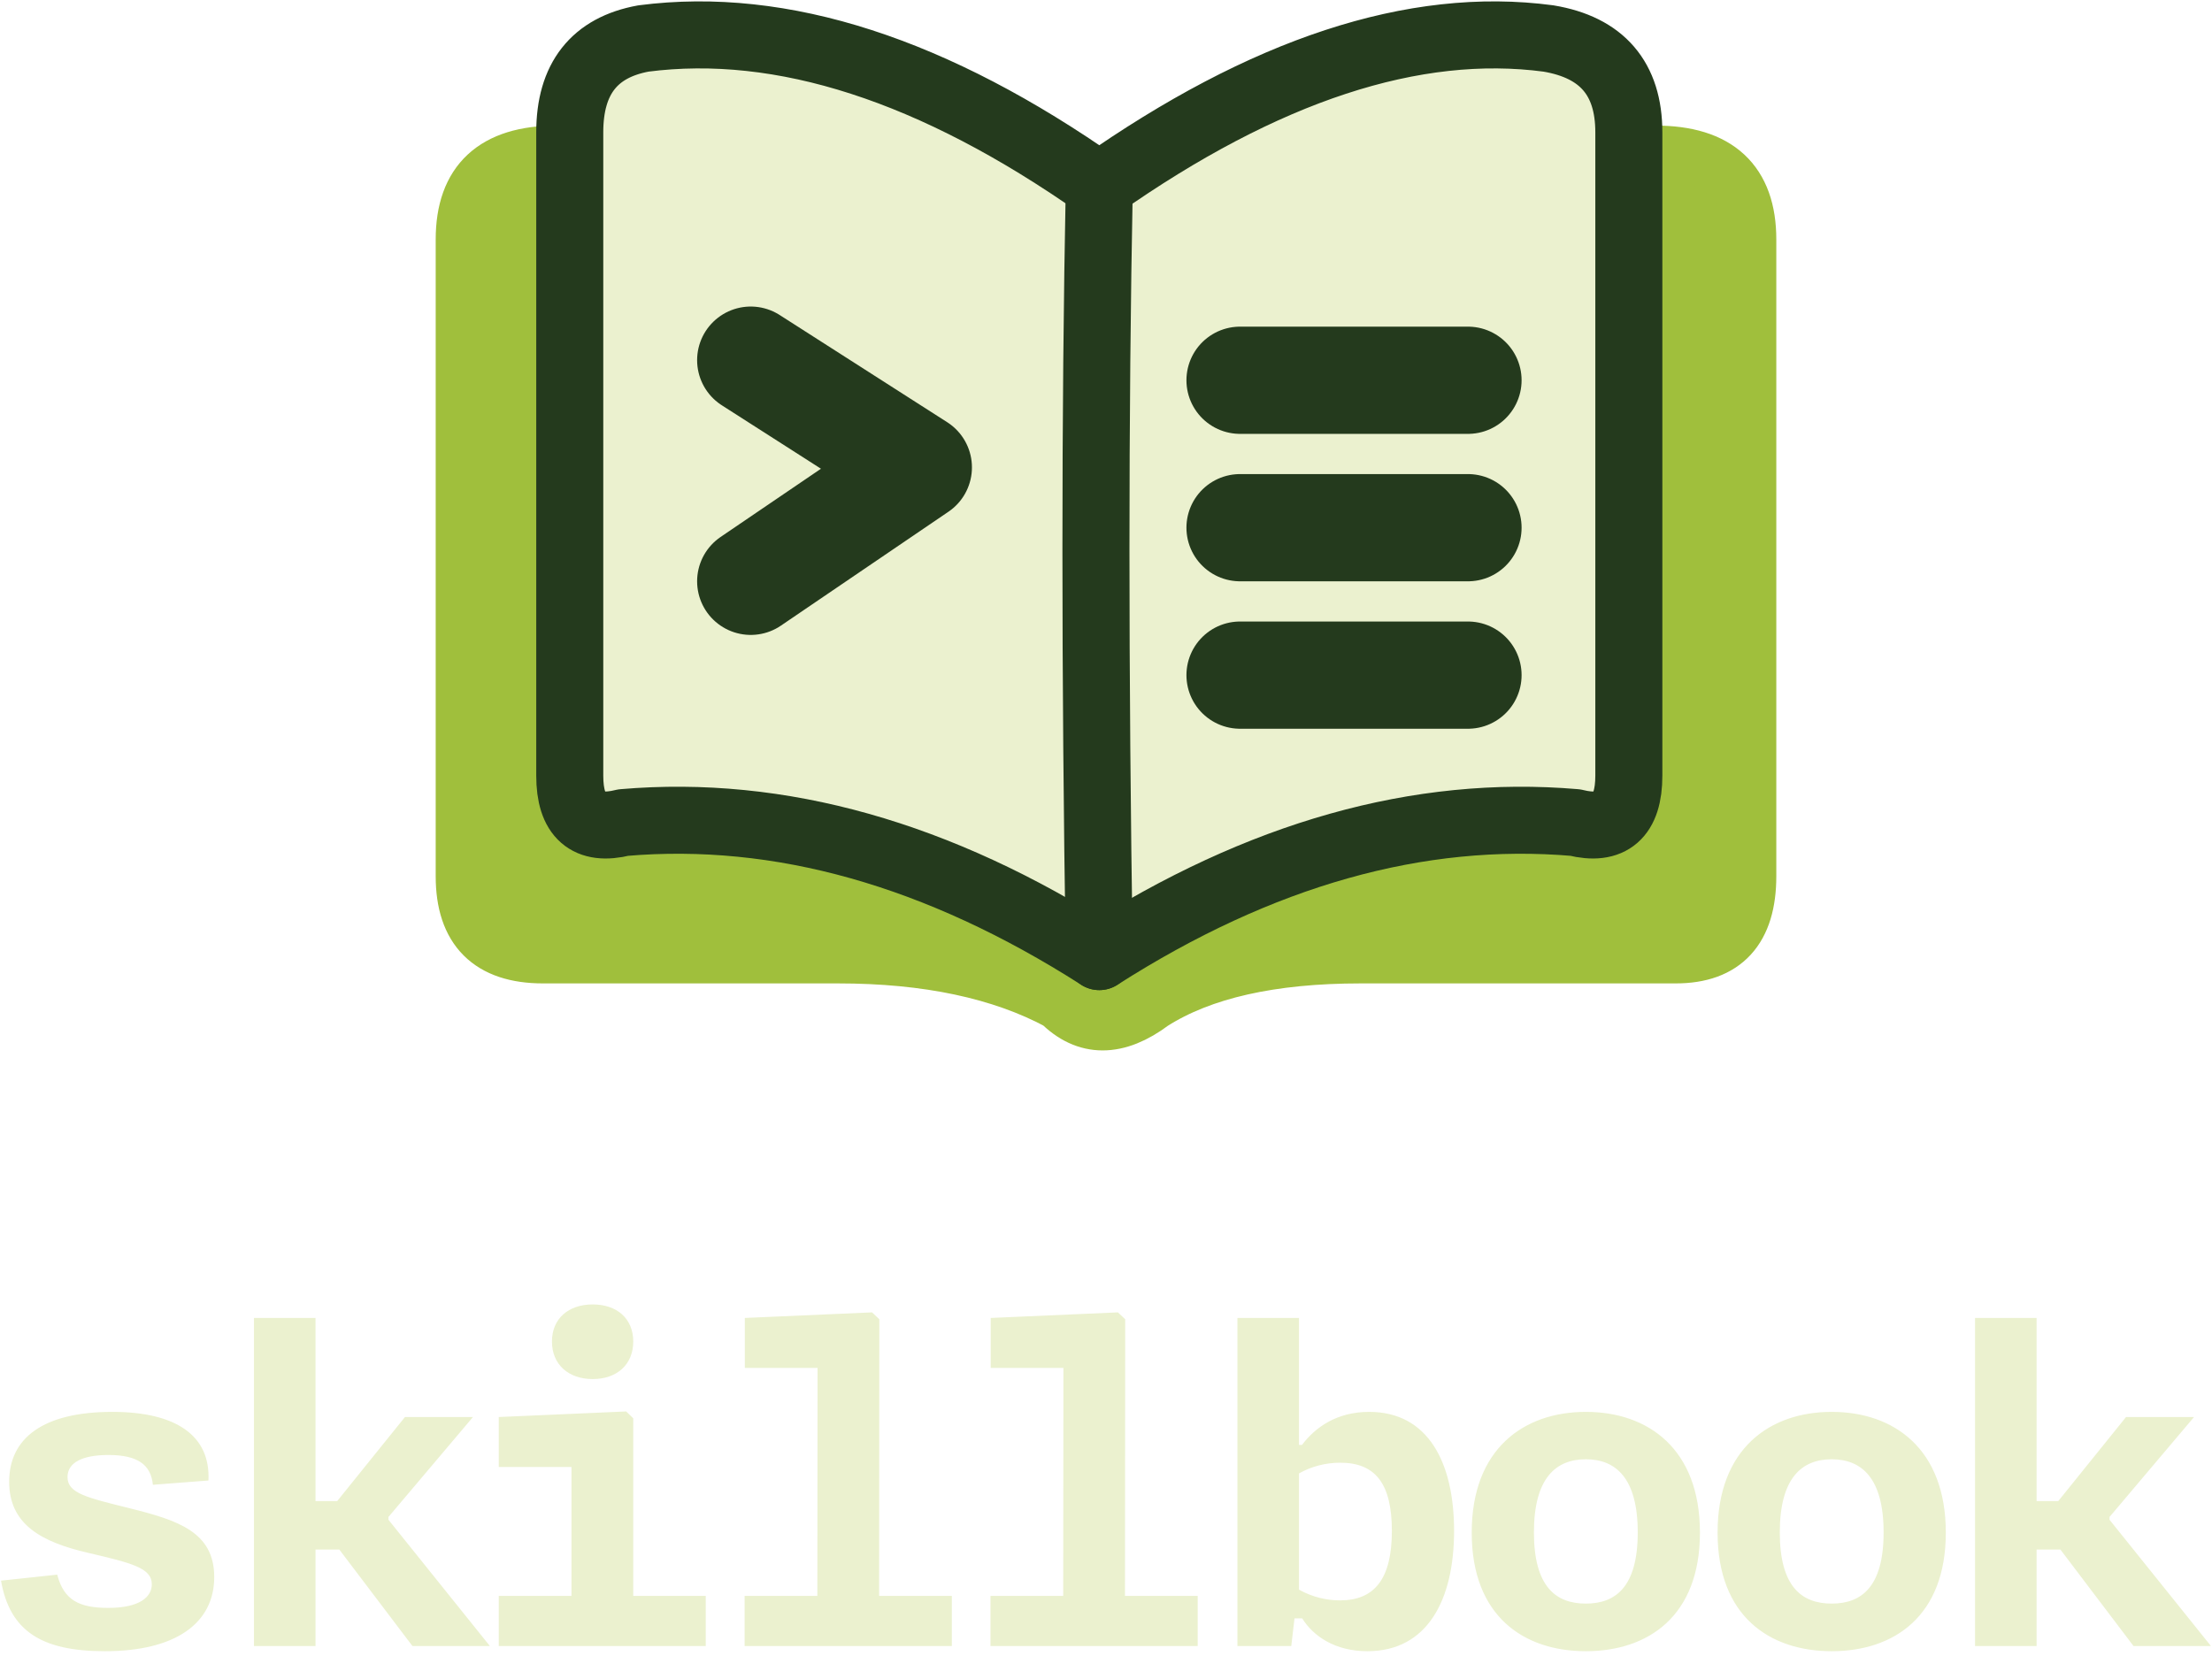
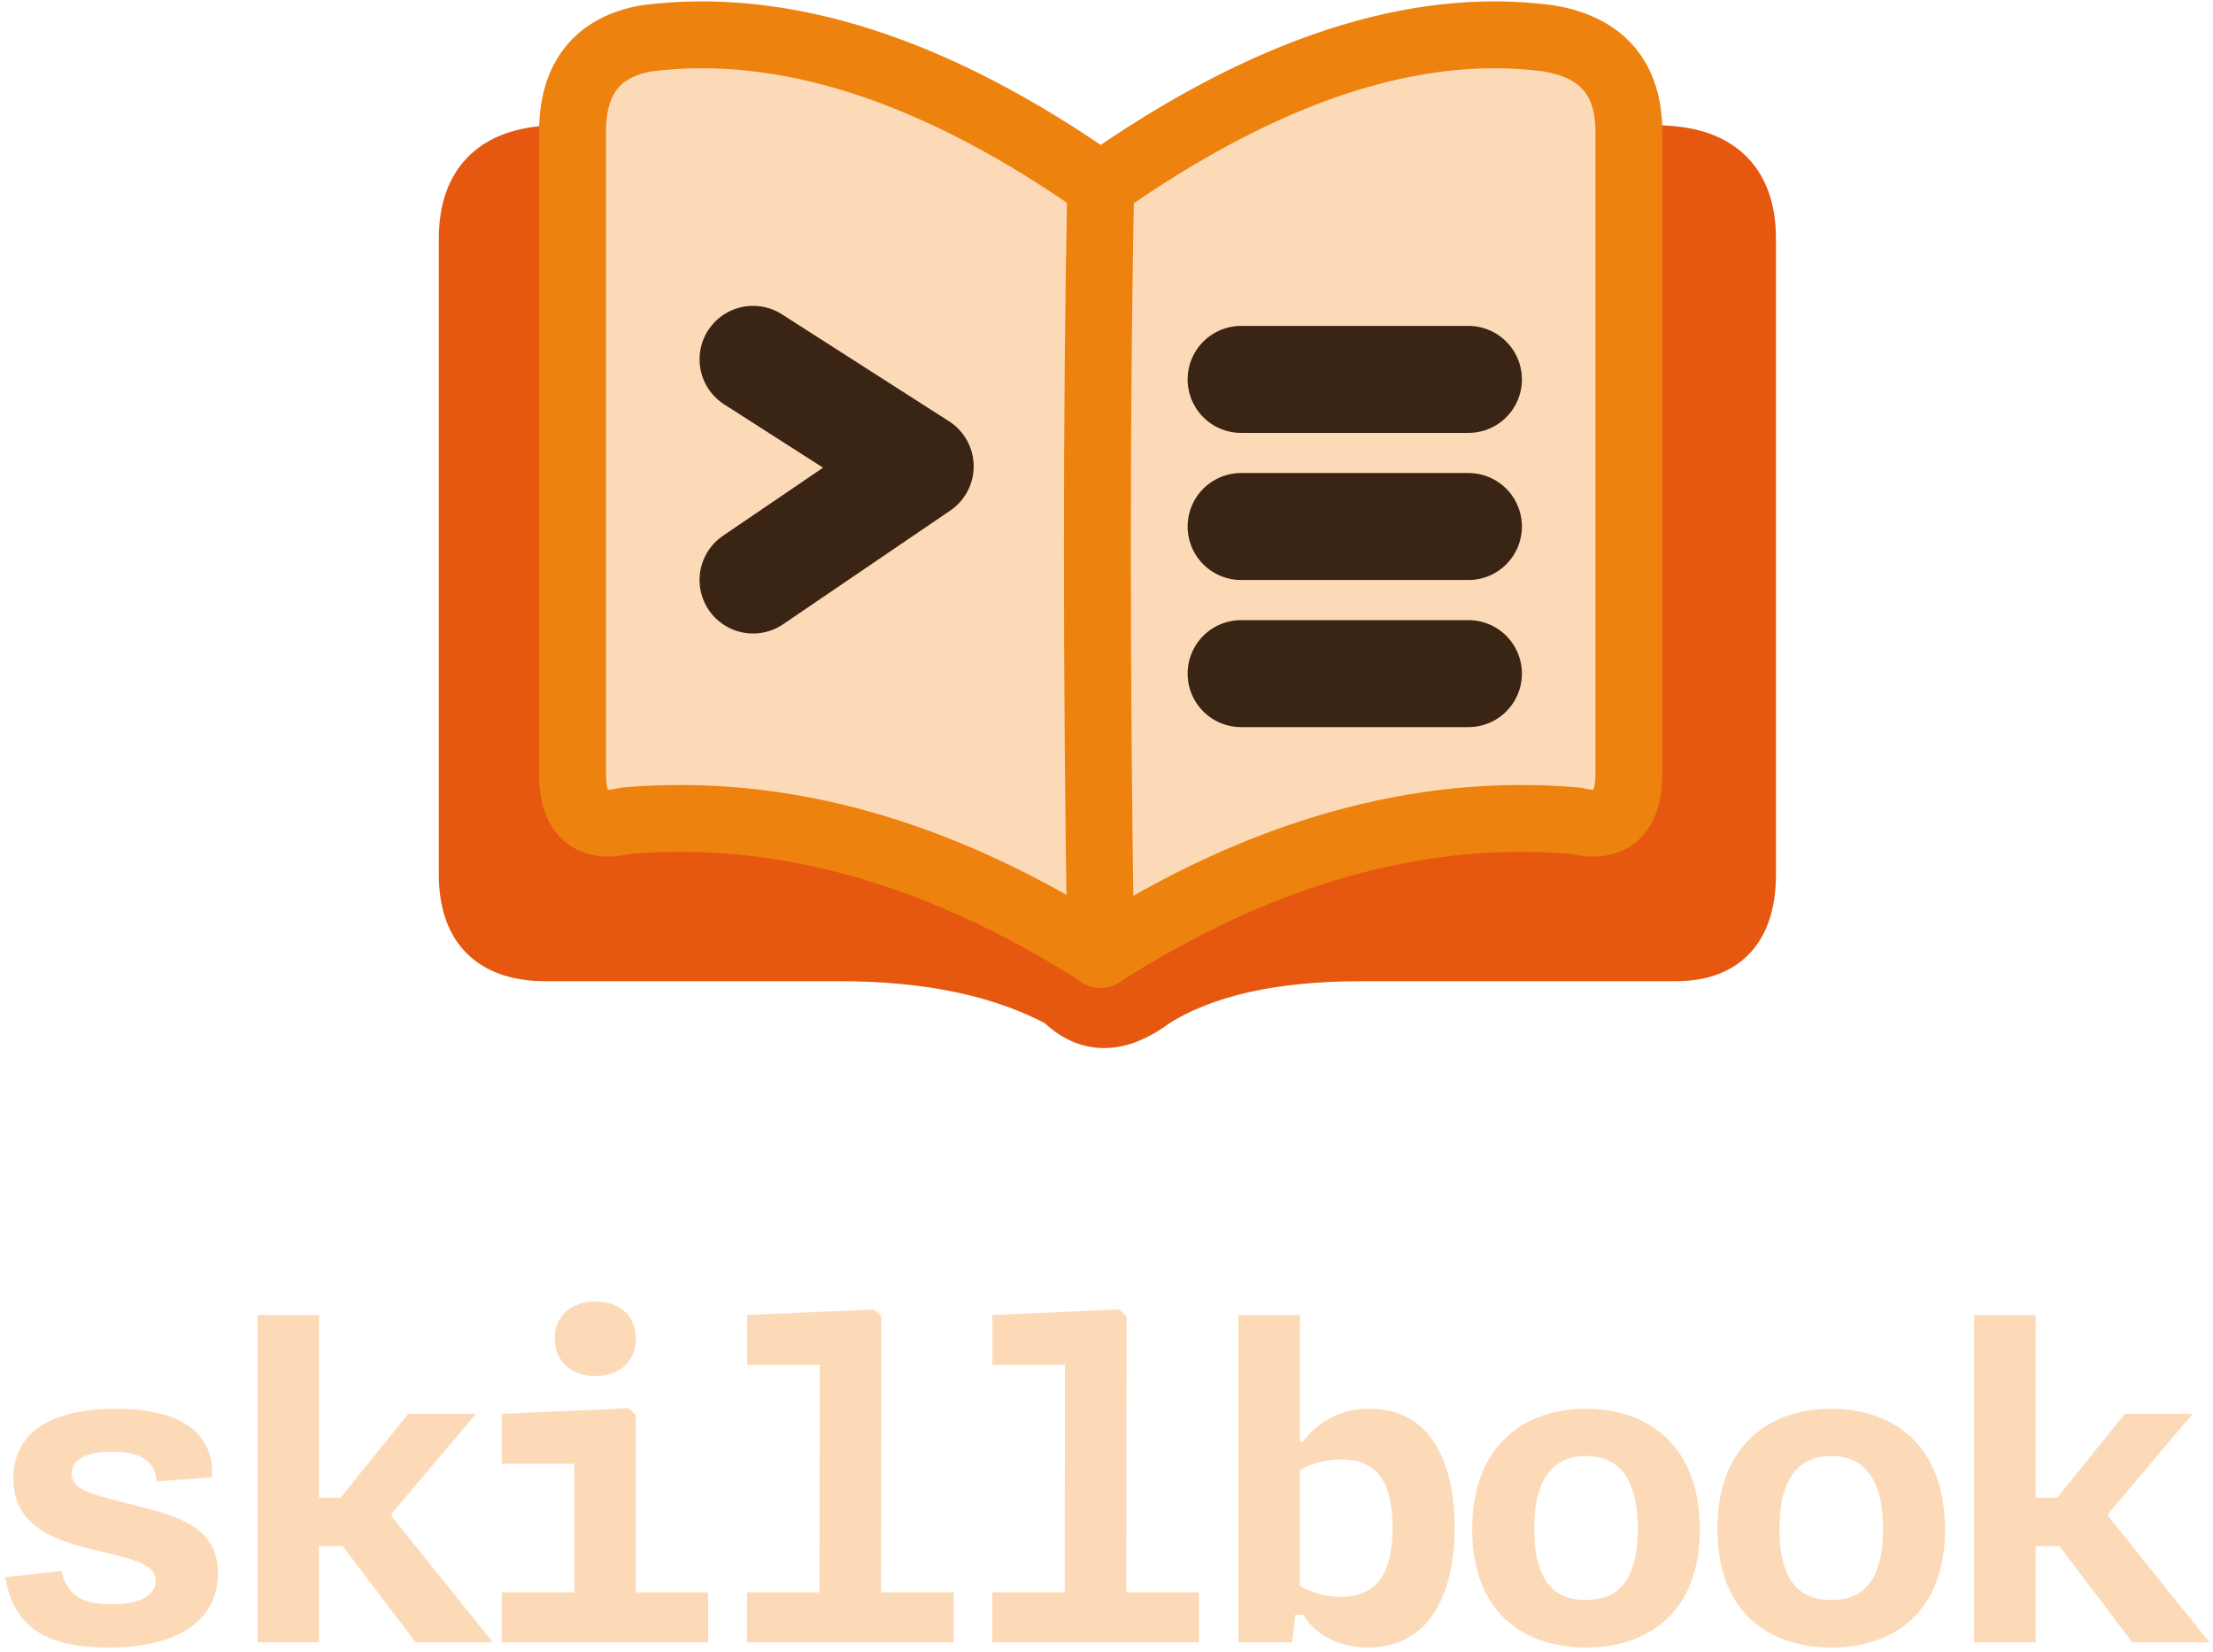
- <svg xmlns="http://www.w3.org/2000/svg" width="330" height="247" viewBox="1085 101 330 247" version="1.1" id="svg39" xml:space="preserve">
+ <svg xmlns="http://www.w3.org/2000/svg" width="331" height="247" viewBox="1069 101 331 247" version="1.1" id="svg39" xml:space="preserve">
  <defs id="defs39" />
  <g id="g59">
-     <path d="m 1101.76,311.677 c -10.272,0 -15.392,3.872 -15.392,10.432 0,6.368 4.832,8.992 11.744,10.592 6.56,1.536 9.536,2.272 9.536,4.704 0,1.856 -1.76,3.52 -6.496,3.52 -4.288,0 -6.624,-1.12 -7.616,-4.96 l -8.384,0.896 c 1.312,7.52 6.048,10.528 15.488,10.528 10.624,0 16.32,-4.224 16.32,-11.072 0,-6.752 -5.504,-8.48 -12.544,-10.24 -6.432,-1.6 -9.344,-2.24 -9.344,-4.672 0,-2.144 2.176,-3.296 6.112,-3.296 4.384,0 6.336,1.472 6.624,4.448 l 8.288,-0.64 c 0.32,-6.72 -4.864,-10.24 -14.336,-10.24 z m 30.312,34.944 v -14.4 h 3.552 l 10.912,14.4 h 11.552 l -15.136,-18.848 v -0.416 l 12.608,-14.912 h -10.144 l -10.112,12.544 h -3.232 v -27.328 h -9.184 v 48.96 z m 27.336,0 h 30.88 v -7.488 h -10.816 v -26.496 l -1.056,-1.024 -19.008,0.832 v 7.456 h 10.848 v 19.232 h -10.848 z m 14.016,-39.84 c 3.616,0 6.048,-2.176 6.048,-5.6 0,-3.424 -2.432,-5.536 -6.048,-5.536 -3.616,0 -6.08,2.112 -6.08,5.536 0,3.424 2.464,5.6 6.08,5.6 z m 22.664,39.84 h 30.912 v -7.488 h -10.848 l 0.032,-41.28 -1.088,-1.024 -18.976,0.832 v 7.456 h 10.848 l -0.032,34.016 h -10.848 z m 36.68,0 h 30.912 v -7.488 h -10.848 l 0.032,-41.28 -1.088,-1.024 -18.976,0.832 v 7.456 h 10.848 l -0.032,34.016 h -10.848 z m 69.16,-17.184 c 0,-10.208 -3.872,-17.76 -12.672,-17.76 -4.832,0 -8.032,2.304 -10.016,4.928 h -0.448 v -18.944 h -9.184 v 48.96 h 8.032 l 0.48,-4.128 h 1.152 c 1.632,2.624 4.864,4.896 9.728,4.896 8.96,0 12.928,-7.68 12.928,-17.952 z m -23.136,8.768 v -17.344 c 1.92,-1.088 4.064,-1.6 6.144,-1.6 5.184,0 7.712,3.04 7.712,10.176 0,7.168 -2.592,10.368 -7.744,10.368 -1.984,0 -4.096,-0.48 -6.112,-1.6 z m 59.816,-8.512 c 0,-12.512 -7.744,-18.016 -17.024,-18.016 -9.248,0 -17.024,5.504 -17.024,18.016 0,12.48 7.776,17.696 17.024,17.696 9.28,0 17.024,-5.216 17.024,-17.696 z m -9.28,-0.032 c 0,8.128 -3.296,10.624 -7.744,10.624 -4.448,0 -7.744,-2.496 -7.744,-10.624 0,-8.128 3.296,-10.912 7.744,-10.912 4.448,0 7.744,2.784 7.744,10.912 z m 45.96,0.032 c 0,-12.512 -7.744,-18.016 -17.024,-18.016 -9.248,0 -17.024,5.504 -17.024,18.016 0,12.48 7.776,17.696 17.024,17.696 9.28,0 17.024,-5.216 17.024,-17.696 z m -9.28,-0.032 c 0,8.128 -3.296,10.624 -7.744,10.624 -4.448,0 -7.744,-2.496 -7.744,-10.624 0,-8.128 3.296,-10.912 7.744,-10.912 4.448,0 7.744,2.784 7.744,10.912 z m 22.824,16.96 v -14.4 h 3.552 l 10.912,14.4 h 11.552 l -15.136,-18.848 v -0.416 l 12.608,-14.912 h -10.144 l -10.112,12.544 h -3.232 v -27.328 h -9.184 v 48.96 z" id="text32" style="font-weight:700;font-size:64px;font-family:'Monaspace Neon', MonaspaceNeon, 'DejaVu Sans Mono', monospace;letter-spacing:-3;fill:#ebf1cf" aria-label="skillbook" />
-     <g transform="translate(6,-3.259199)" stroke-linecap="round" stroke-linejoin="round" id="g55">
-       <path d="M 1148,140 Q 1148,127 1162,127 L 1175,127 Q 1201,126 1243,150 Q 1284,126 1312,127 L 1326,127 Q 1340,127 1340,140 L 1340,235 Q 1340,247 1329,247 L 1282,247 Q 1262,247 1251,254 Q 1243,260 1237,254 Q 1224,247 1204,247 L 1160,247 Q 1148,247 1148,235 Z" fill="#a0bf3c" stroke="#a0bf3c" stroke-width="8" id="path51" />
-       <path d="M 1164,124 Q 1164,112 1175,110 Q 1206,106 1243,132 Q 1280,106 1310,110 Q 1322,112 1322,124 L 1322,220 Q 1322,229 1314,227 Q 1279,224 1243,247 Q 1207,224 1172,227 Q 1164,229 1164,220 Z" fill="#ebf1cf" stroke="#243a1d" stroke-width="10" id="path52" />
-       <path d="M 1243,132 Q 1242,183 1243,247" fill="none" stroke="#243a1d" stroke-width="10" id="path53" />
-       <path d="M 1191,158 L 1216,174 L 1191,191" fill="none" stroke="#243a1d" stroke-width="16" id="path54" />
-       <path d="M 1264,161 L 1298,161 M 1264,183 L 1298,183 M 1264,205 L 1298,205" fill="none" stroke="#243a1d" stroke-width="16" id="path55" />
+     <path d="m 1086.394,311.677 c -10.272,0 -15.392,3.872 -15.392,10.432 0,6.368 4.832,8.992 11.744,10.592 6.56,1.536 9.536,2.272 9.536,4.704 0,1.856 -1.76,3.52 -6.496,3.52 -4.288,0 -6.624,-1.12 -7.616,-4.96 l -8.384,0.896 c 1.312,7.52 6.048,10.528 15.488,10.528 10.624,0 16.32,-4.224 16.32,-11.072 0,-6.752 -5.504,-8.48 -12.544,-10.24 -6.432,-1.6 -9.344,-2.24 -9.344,-4.672 0,-2.144 2.176,-3.296 6.112,-3.296 4.384,0 6.336,1.472 6.624,4.448 l 8.288,-0.64 c 0.32,-6.72 -4.864,-10.24 -14.336,-10.24 z m 30.312,34.944 v -14.4 h 3.552 l 10.912,14.4 h 11.552 l -15.136,-18.848 v -0.416 l 12.608,-14.912 h -10.144 l -10.112,12.544 h -3.232 v -27.328 h -9.184 v 48.96 z m 27.336,0 h 30.88 v -7.488 h -10.816 v -26.496 l -1.056,-1.024 -19.008,0.832 v 7.456 h 10.848 v 19.232 h -10.848 z m 14.016,-39.84 c 3.616,0 6.048,-2.176 6.048,-5.6 0,-3.424 -2.432,-5.536 -6.048,-5.536 -3.616,0 -6.08,2.112 -6.08,5.536 0,3.424 2.464,5.6 6.08,5.6 z m 22.664,39.84 h 30.912 v -7.488 h -10.848 l 0.032,-41.28 -1.088,-1.024 -18.976,0.832 v 7.456 h 10.848 l -0.032,34.016 h -10.848 z m 36.68,0 h 30.912 v -7.488 h -10.848 l 0.032,-41.28 -1.088,-1.024 -18.976,0.832 v 7.456 h 10.848 l -0.032,34.016 h -10.848 z m 69.16,-17.184 c 0,-10.208 -3.872,-17.76 -12.672,-17.76 -4.832,0 -8.032,2.304 -10.016,4.928 h -0.448 v -18.944 h -9.184 v 48.96 h 8.032 l 0.48,-4.128 h 1.152 c 1.632,2.624 4.864,4.896 9.728,4.896 8.96,0 12.928,-7.68 12.928,-17.952 z m -23.136,8.768 v -17.344 c 1.92,-1.088 4.064,-1.6 6.144,-1.6 5.184,0 7.712,3.04 7.712,10.176 0,7.168 -2.592,10.368 -7.744,10.368 -1.984,0 -4.096,-0.48 -6.112,-1.6 z m 59.816,-8.512 c 0,-12.512 -7.744,-18.016 -17.024,-18.016 -9.248,0 -17.024,5.504 -17.024,18.016 0,12.48 7.776,17.696 17.024,17.696 9.28,0 17.024,-5.216 17.024,-17.696 z m -9.28,-0.032 c 0,8.128 -3.296,10.624 -7.744,10.624 -4.448,0 -7.744,-2.496 -7.744,-10.624 0,-8.128 3.296,-10.912 7.744,-10.912 4.448,0 7.744,2.784 7.744,10.912 z m 45.96,0.032 c 0,-12.512 -7.744,-18.016 -17.024,-18.016 -9.248,0 -17.024,5.504 -17.024,18.016 0,12.48 7.776,17.696 17.024,17.696 9.28,0 17.024,-5.216 17.024,-17.696 z m -9.28,-0.032 c 0,8.128 -3.296,10.624 -7.744,10.624 -4.448,0 -7.744,-2.496 -7.744,-10.624 0,-8.128 3.296,-10.912 7.744,-10.912 4.448,0 7.744,2.784 7.744,10.912 z m 22.824,16.96 v -14.4 h 3.552 l 10.912,14.4 h 11.552 l -15.136,-18.848 v -0.416 l 12.608,-14.912 h -10.144 l -10.112,12.544 h -3.232 v -27.328 h -9.184 v 48.96 z" id="text32" style="font-weight:700;font-size:64px;font-family:'Monaspace Neon', MonaspaceNeon, 'DejaVu Sans Mono', monospace;letter-spacing:-3;fill:#fcdab7" aria-label="skillbook" />
+     <g transform="translate(-9.3664,-3.259199)" stroke-linecap="round" stroke-linejoin="round" id="g55">
+       <path d="M 1148,140 Q 1148,127 1162,127 L 1175,127 Q 1201,126 1243,150 Q 1284,126 1312,127 L 1326,127 Q 1340,127 1340,140 L 1340,235 Q 1340,247 1329,247 L 1282,247 Q 1262,247 1251,254 Q 1243,260 1237,254 Q 1224,247 1204,247 L 1160,247 Q 1148,247 1148,235 Z" fill="#e65810" stroke="#e65810" stroke-width="8" id="path51" style="stroke:#e65810;stroke-opacity:1" />
+       <path d="M 1164,124 Q 1164,112 1175,110 Q 1206,106 1243,132 Q 1280,106 1310,110 Q 1322,112 1322,124 L 1322,220 Q 1322,229 1314,227 Q 1279,224 1243,247 Q 1207,224 1172,227 Q 1164,229 1164,220 Z" fill="#fcdab7" stroke="#ed820e" stroke-width="10" id="path52" />
+       <path d="M 1243,132 Q 1242,183 1243,247" fill="none" stroke="#ed820e" stroke-width="10" id="path53" />
+       <path d="M 1191,158 L 1216,174 L 1191,191" fill="none" stroke="#3a2414" stroke-width="16" id="path54" />
+       <path d="M 1264,161 L 1298,161 M 1264,183 L 1298,183 M 1264,205 L 1298,205" fill="none" stroke="#3a2414" stroke-width="16" id="path55" />
    </g>
  </g>
</svg>
